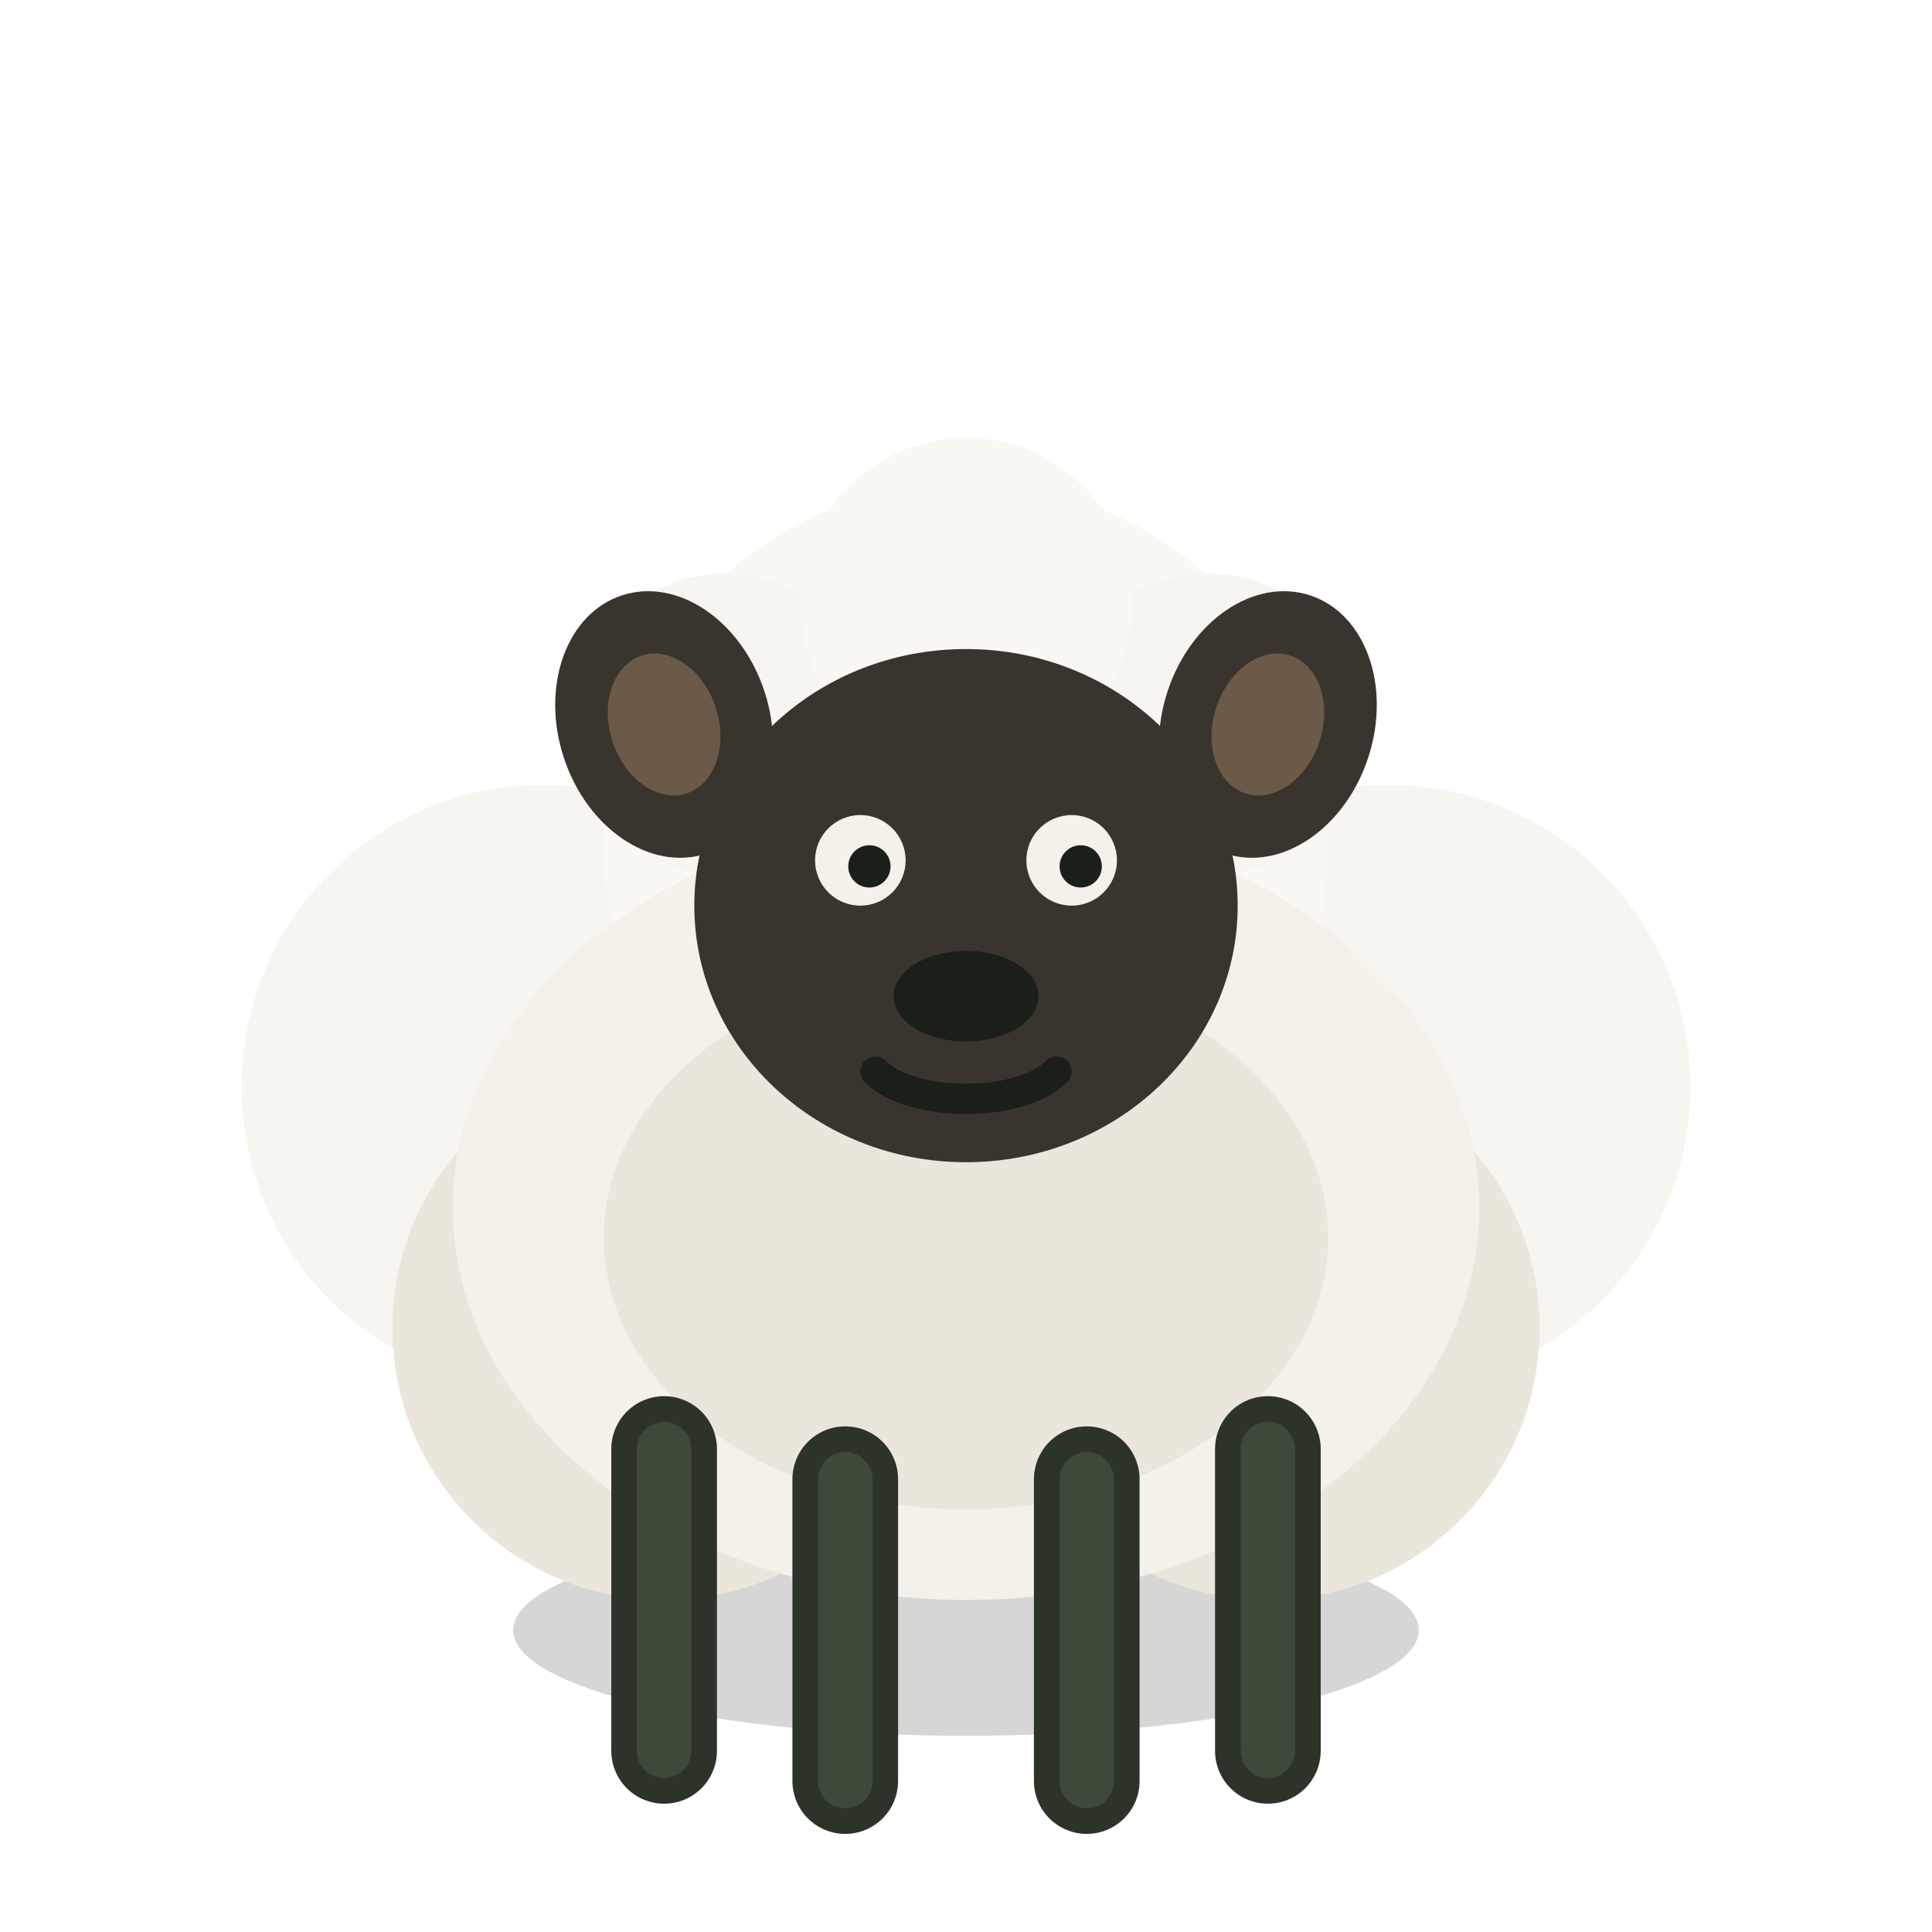
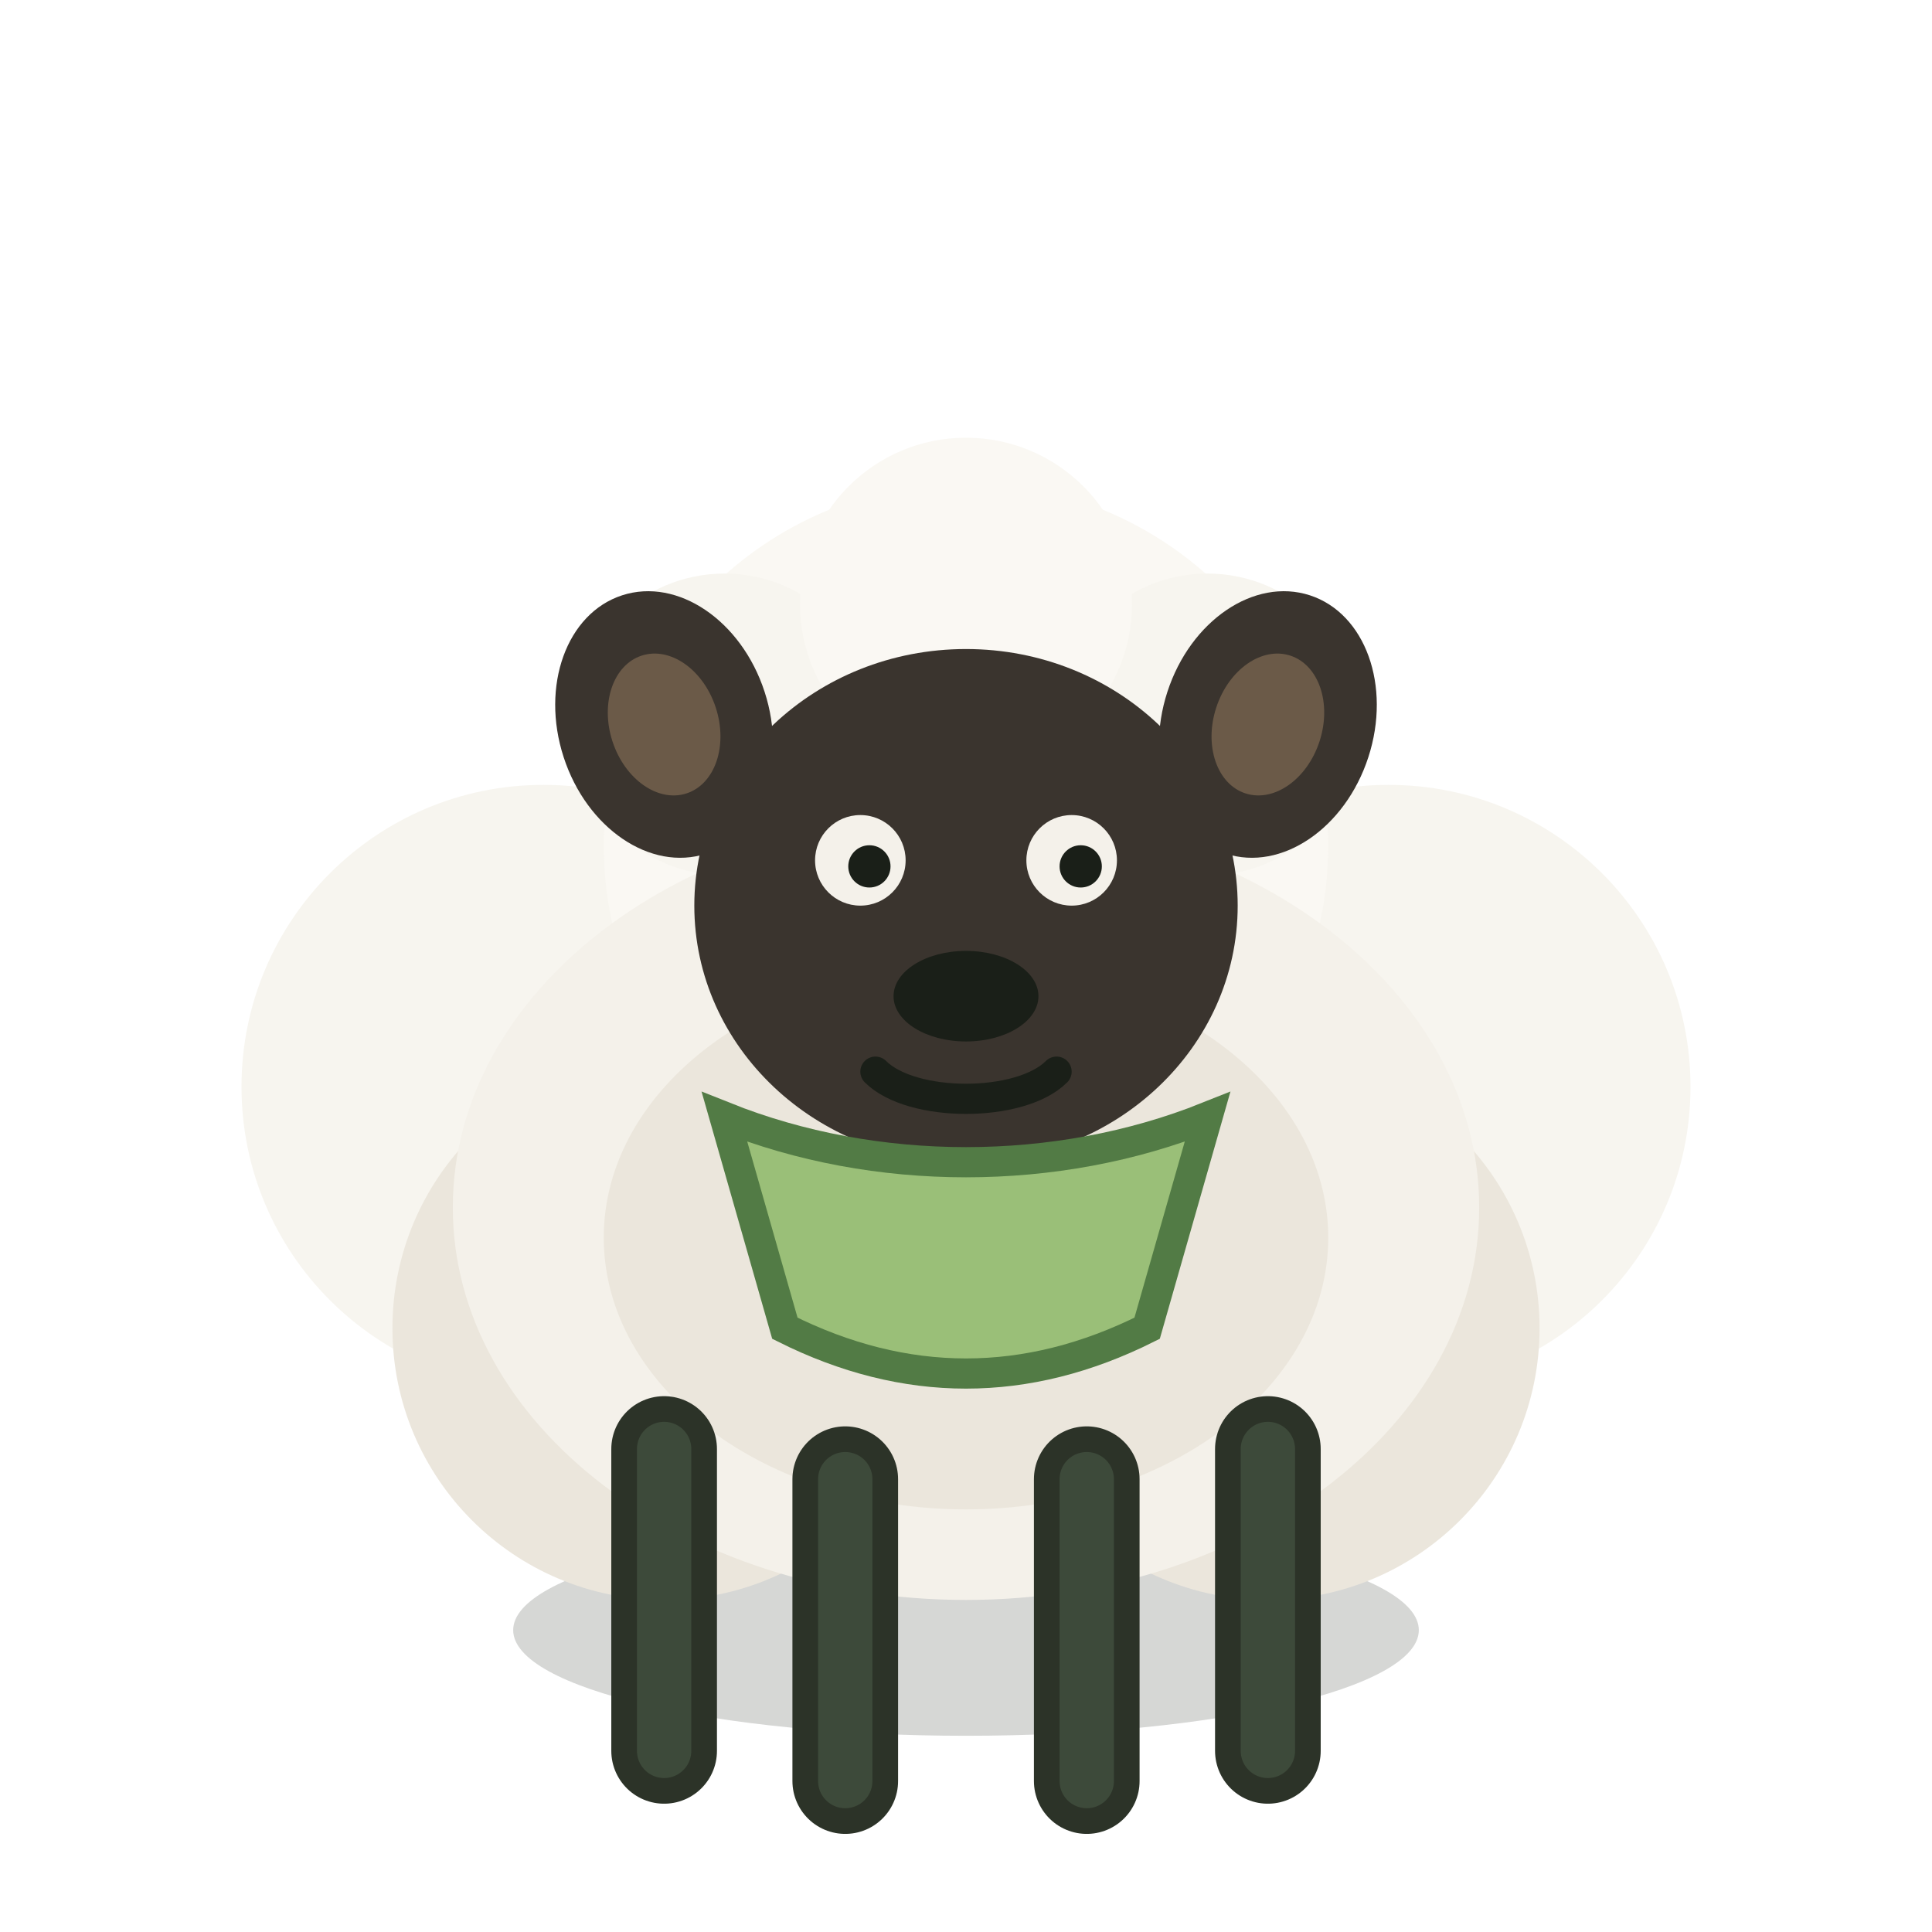
<svg xmlns="http://www.w3.org/2000/svg" viewBox="0 0 64 64" fill="none">
  <ellipse cx="32" cy="54" rx="15" ry="3.5" fill="#1a1f18" opacity="0.18" />
  <circle cx="18" cy="36" r="10" fill="#f7f5ef" />
  <circle cx="46" cy="36" r="10" fill="#f7f5ef" />
  <circle cx="32" cy="28" r="12" fill="#faf8f3" />
  <circle cx="22" cy="44" r="9" fill="#ebe6dc" />
  <circle cx="42" cy="44" r="9" fill="#ebe6dc" />
  <ellipse cx="32" cy="40" rx="17" ry="13" fill="#f4f1ea" />
  <ellipse cx="32" cy="41" rx="12" ry="9" fill="#ebe6dc" />
  <circle cx="24" cy="24" r="5" fill="#f7f5ef" />
  <circle cx="40" cy="24" r="5" fill="#f7f5ef" />
  <circle cx="32" cy="20" r="5.5" fill="#faf8f3" />
  <ellipse cx="32" cy="30" rx="9" ry="8.5" fill="#3a342e" />
  <circle cx="28.5" cy="28.5" r="1.5" fill="#f4f1ea" />
  <circle cx="35.5" cy="28.5" r="1.5" fill="#f4f1ea" />
  <circle cx="28.8" cy="28.7" r="0.7" fill="#1a1f18" />
  <circle cx="35.8" cy="28.7" r="0.7" fill="#1a1f18" />
  <ellipse cx="32" cy="33" rx="2.4" ry="1.5" fill="#1a1f18" />
  <path d="M29 35.5c1.2 1.2 4.8 1.2 6 0" stroke="#1a1f18" stroke-width="1" stroke-linecap="round" fill="none" />
+   <path d="M24 37c5 2 11 2 16 0l-2 7c-4 2-8 2-12 0z" fill="#9abf78" stroke="#527b45" stroke-width="1" />
  <ellipse cx="22" cy="24" rx="3.5" ry="4.5" fill="#3a342e" transform="rotate(-18 22 24)" />
  <ellipse cx="42" cy="24" rx="3.5" ry="4.5" fill="#3a342e" transform="rotate(18 42 24)" />
  <ellipse cx="22" cy="24" rx="1.8" ry="2.4" fill="#6b5a48" transform="rotate(-18 22 24)" />
  <ellipse cx="42" cy="24" rx="1.8" ry="2.4" fill="#6b5a48" transform="rotate(18 42 24)" />
  <path d="M22 48v10M28 49v10M36 49v10M42 48v10" stroke="#2c3328" stroke-width="3.5" stroke-linecap="round" />
  <path d="M22 48v10M28 49v10M36 49v10M42 48v10" stroke="#3d4a3a" stroke-width="1.8" stroke-linecap="round" />
</svg>
